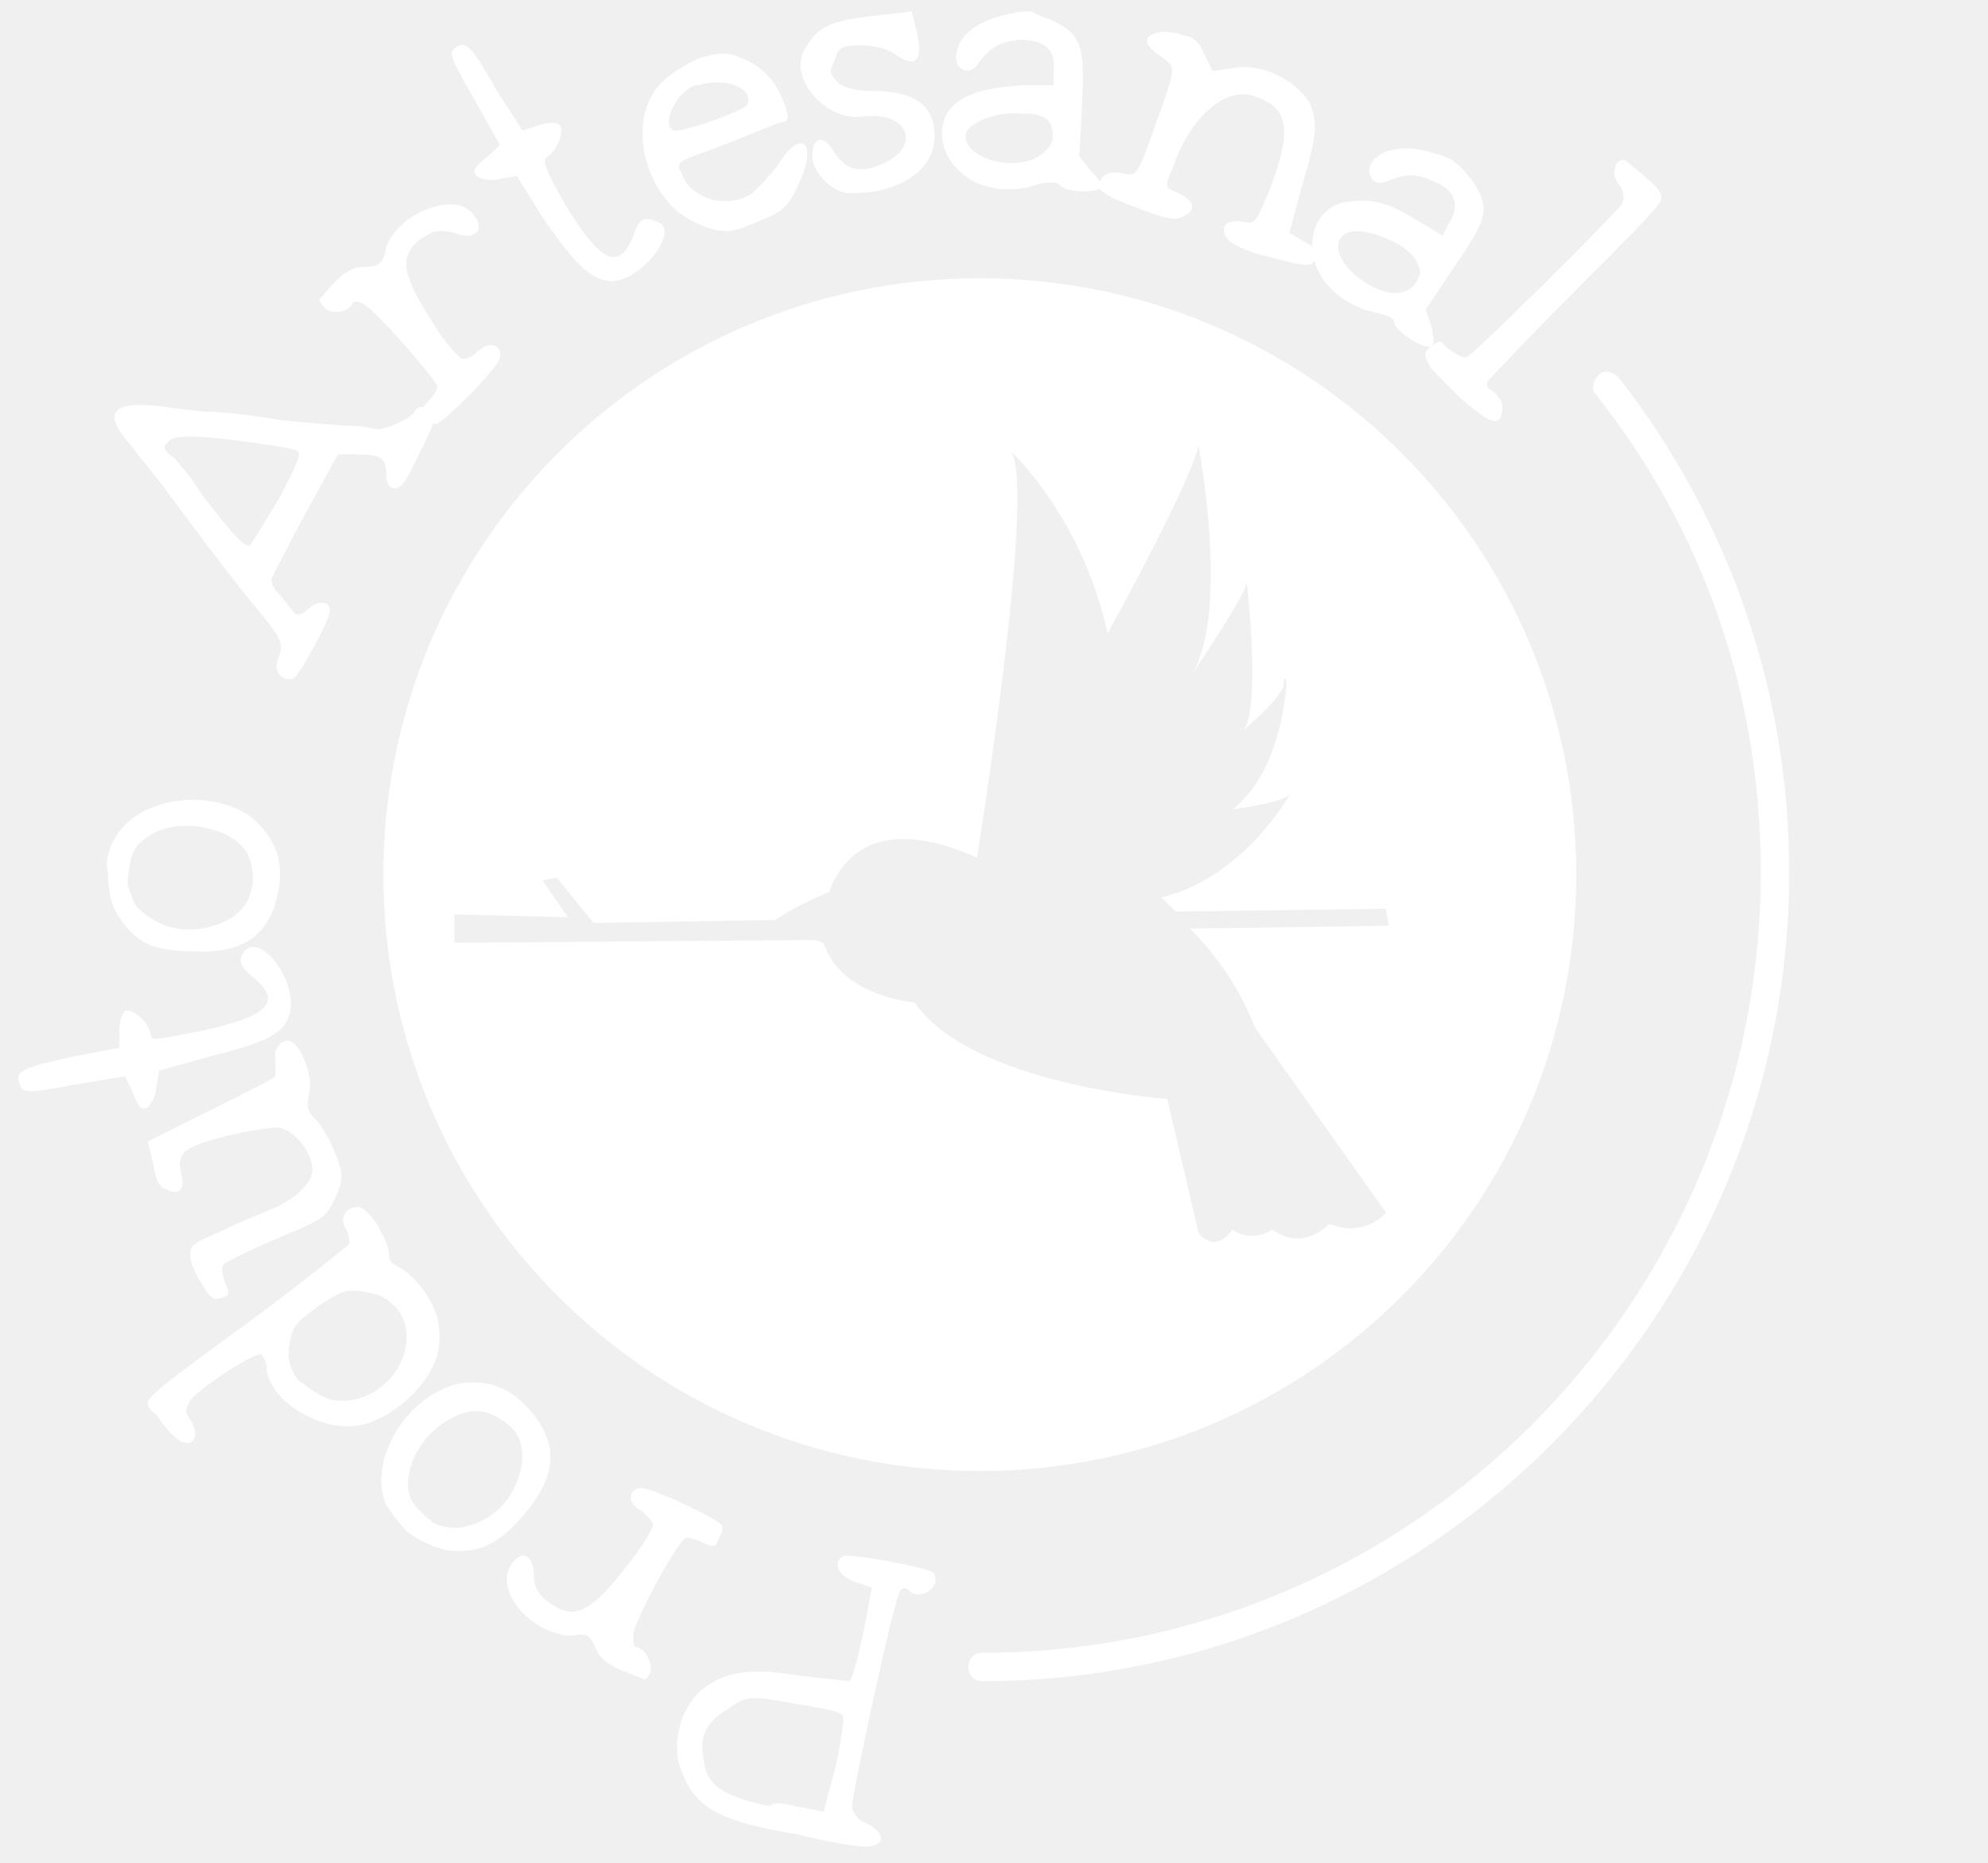
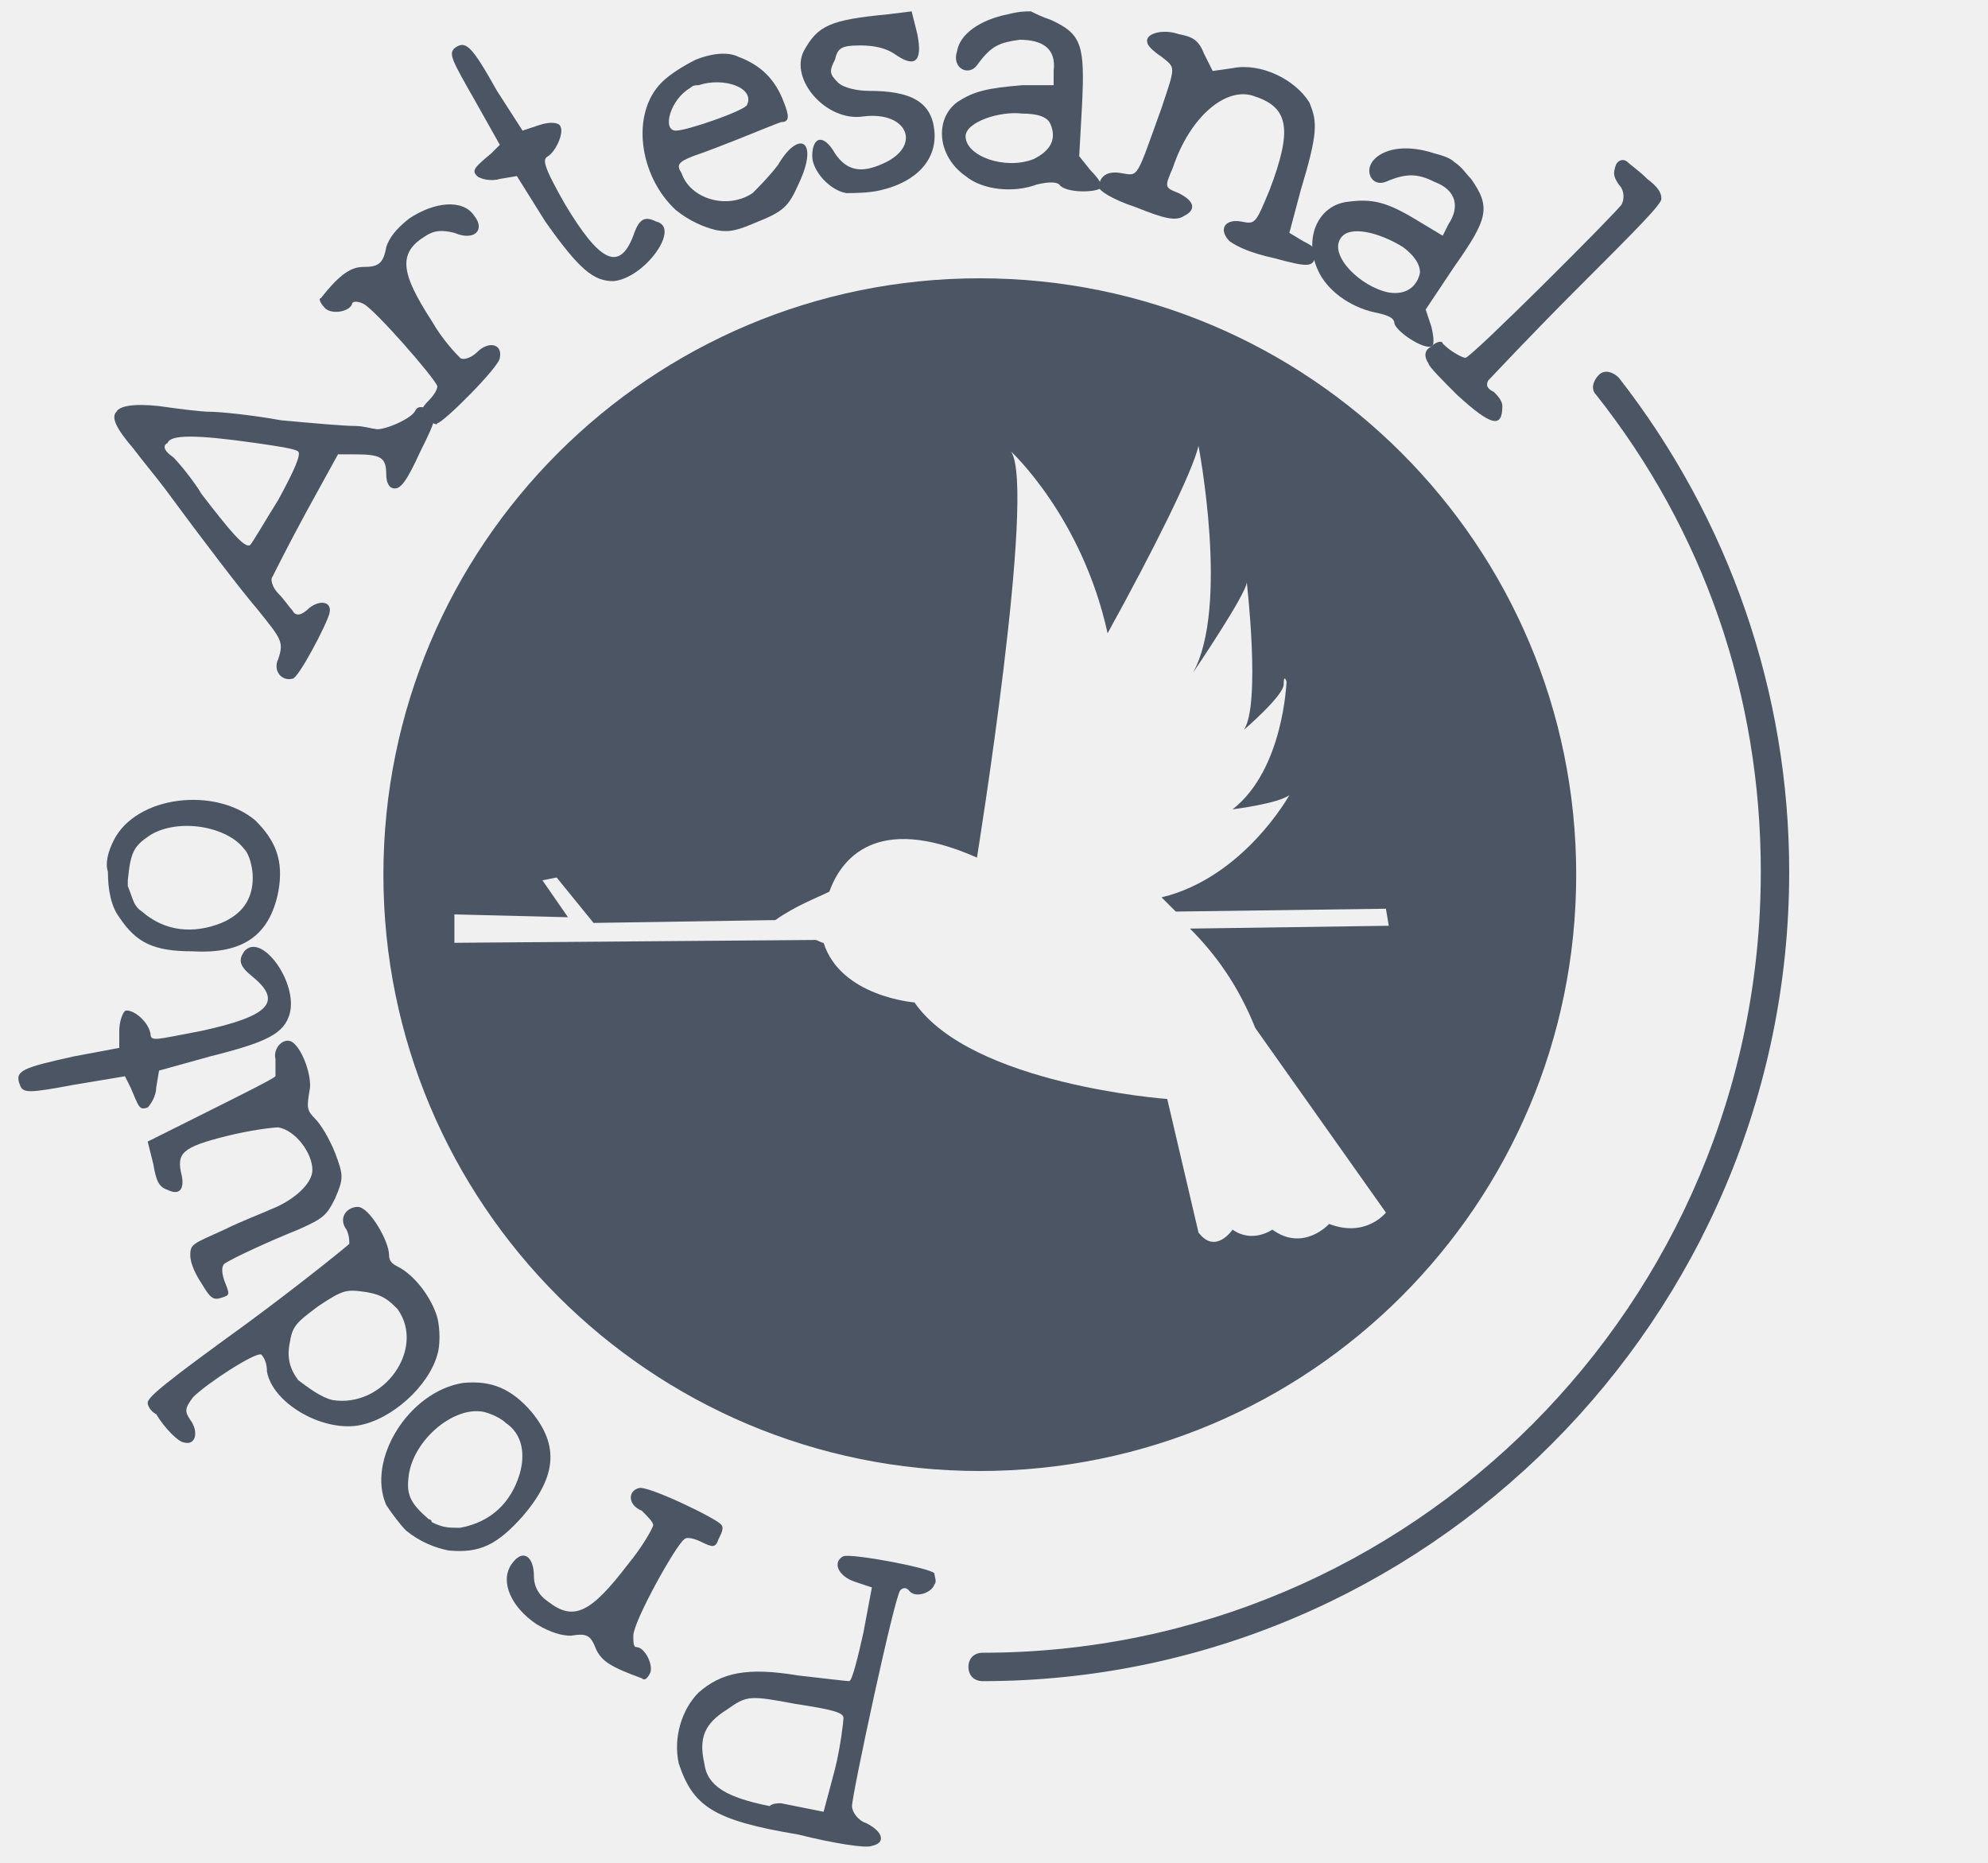
<svg xmlns="http://www.w3.org/2000/svg" version="1.1" id="Camada_1" x="0px" y="0px" viewBox="0 0 70 65.6" style="enable-background:new 0 0 70 65.6;" xml:space="preserve">
  <style type="text/css">
- 	.st0{fill:#FFFFFF;}
+ 	.st0{fill:#4B5563;}
</style>
  <g>
    <path class="st0" d="M23.9,62.1c-0.2-0.9,0.1-1.9,0.7-2.5c0.8-0.7,1.7-0.9,3.5-0.6c0.9,0.1,1.7,0.2,1.8,0.2c0.1,0,0.3-0.8,0.5-1.7   l0.3-1.6l-0.6-0.2c-0.6-0.2-0.8-0.7-0.4-0.9c0.3-0.1,3,0.4,3.2,0.6c0,0.1,0.1,0.3,0,0.4c-0.1,0.3-0.7,0.5-0.9,0.2   c-0.1-0.1-0.2-0.1-0.3,0c-0.2,0.2-1.7,7.2-1.7,7.6c0,0.2,0.2,0.5,0.5,0.6c0.6,0.3,0.7,0.7,0.2,0.8c-0.2,0.1-1.4-0.1-2.6-0.4   C25.1,64.1,24.4,63.6,23.9,62.1 M27.5,63.5l1.5,0.3l0.4-1.5c0.2-0.8,0.3-1.7,0.3-1.8c0-0.2-0.4-0.3-1.7-0.5   c-1.6-0.3-1.7-0.3-2.4,0.2c-0.8,0.5-1,1-0.8,1.9c0.1,0.8,0.8,1.2,2.3,1.5C27.2,63.5,27.4,63.5,27.5,63.5" />
    <path class="st0" d="M25.3,54.2c-0.1,0.3-0.2,0.3-0.6,0.1c-0.2-0.1-0.5-0.2-0.6-0.1c-0.3,0.2-1.8,2.9-1.8,3.4c0,0.2,0,0.4,0.1,0.4   c0.3,0,0.6,0.6,0.5,0.9c-0.1,0.2-0.2,0.3-0.3,0.2c-1.1-0.4-1.4-0.6-1.6-1c-0.2-0.5-0.3-0.6-0.9-0.5c-0.3,0-0.7-0.1-1.2-0.4   c-0.9-0.6-1.3-1.5-0.9-2.1s0.8-0.3,0.8,0.4c0,0.4,0.2,0.7,0.5,0.9c0.9,0.7,1.5,0.4,2.8-1.3c0.5-0.6,0.9-1.3,0.9-1.4   c0-0.1-0.2-0.3-0.4-0.5c-0.5-0.2-0.5-0.7-0.1-0.8c0.3-0.1,2.8,1.1,2.9,1.3C25.5,53.8,25.4,54,25.3,54.2" />
    <path class="st0" d="M13.6,53c-0.7-1.6,0.8-4,2.7-4.3c1-0.1,1.7,0.2,2.4,1c1,1.2,0.9,2.3-0.3,3.7c-0.9,1-1.5,1.3-2.6,1.2   c-0.5-0.1-1-0.3-1.5-0.7C14.1,53.7,13.8,53.3,13.6,53 M16.2,53.8c1.1-0.2,1.8-0.9,2.1-1.9c0.2-0.7,0.1-1.4-0.5-1.8   c-0.2-0.2-0.7-0.4-0.9-0.4c-1-0.1-2.3,1-2.5,2.2c-0.1,0.7,0,1,0.7,1.6c0.1,0,0.1,0.1,0.1,0.1C15.6,53.8,15.8,53.8,16.2,53.8" />
    <path class="st0" d="M5.2,49.4c0-0.2,0.6-0.7,3.5-2.8c1.9-1.4,3.5-2.7,3.6-2.8c0-0.1,0-0.3-0.1-0.5c-0.3-0.4,0-0.8,0.4-0.8   s1.1,1.2,1.1,1.7c0,0.2,0.1,0.3,0.3,0.4c0.6,0.3,1.2,1.1,1.4,1.8c0.1,0.4,0.1,1,0,1.3c-0.3,1.1-1.6,2.3-2.8,2.5   c-1.3,0.2-3-0.8-3.2-1.9c0-0.3-0.1-0.5-0.2-0.6c-0.2-0.1-1.9,1-2.4,1.5c-0.3,0.4-0.3,0.5-0.1,0.8c0.3,0.4,0.2,0.9-0.2,0.8   c-0.2,0-0.7-0.5-1-1C5.3,49.7,5.2,49.5,5.2,49.4 M11.7,49.3c1.8,0.3,3.3-1.8,2.3-3.2c-0.3-0.3-0.5-0.5-1.1-0.6   c-0.7-0.1-0.8-0.1-1.7,0.5c-0.8,0.6-0.9,0.7-1,1.3c-0.1,0.5,0,0.9,0.3,1.3C10.9,48.9,11.3,49.2,11.7,49.3" />
    <path class="st0" d="M11.1,39.4c0.2,0.2,0.5,0.7,0.7,1.2c0.3,0.8,0.3,0.9,0,1.6c-0.3,0.6-0.4,0.7-1.3,1.1c-1,0.4-2.3,1-2.6,1.2   c-0.1,0.1-0.1,0.3,0,0.6c0.2,0.5,0.2,0.5-0.1,0.6s-0.4,0-0.7-0.5c-0.2-0.3-0.4-0.7-0.4-1c0-0.4,0.1-0.4,1.2-0.9   c0.6-0.3,1.4-0.6,1.6-0.7c0.8-0.3,1.5-0.9,1.5-1.4c0-0.6-0.6-1.4-1.2-1.5c-0.2,0-1,0.1-1.8,0.3c-1.6,0.4-1.8,0.6-1.6,1.4   c0.1,0.5-0.1,0.7-0.5,0.5c-0.3-0.1-0.4-0.3-0.5-0.9c-0.1-0.4-0.2-0.8-0.2-0.8s1-0.5,2.2-1.1s2.2-1.1,2.3-1.2c0-0.1,0-0.3,0-0.6   c-0.1-0.4,0.3-0.8,0.6-0.6c0.4,0.3,0.7,1.3,0.6,1.7C10.8,39,10.8,39.1,11.1,39.4" />
    <path class="st0" d="M7.4,37.2l-1.8,0.5l-0.1,0.6c0,0.3-0.2,0.6-0.3,0.7c-0.3,0.1-0.3,0-0.6-0.7l-0.2-0.4l-1.8,0.3   c-1.6,0.3-1.8,0.3-1.9,0c-0.2-0.5,0.1-0.6,1.9-1l1.6-0.3v-0.6c0-0.3,0.1-0.6,0.2-0.7c0.2-0.1,0.8,0.3,0.9,0.8   c0,0.3,0.2,0.2,1.8-0.1c2.3-0.5,2.9-1,1.8-1.9c-0.5-0.4-0.5-0.6-0.3-0.9c0.6-0.7,1.9,1.1,1.6,2.2C10,36.4,9.4,36.7,7.4,37.2" />
    <path class="st0" d="M4,29.6c0.8-1.6,3.6-1.9,5-0.7c0.7,0.7,1,1.4,0.8,2.5c-0.3,1.5-1.2,2.2-3,2.1c-1.4,0-2-0.3-2.6-1.2   c-0.3-0.4-0.4-1-0.4-1.6C3.7,30.4,3.8,30,4,29.6 M5,32.1c0.8,0.7,1.8,0.8,2.8,0.4c0.7-0.3,1.1-0.8,1.1-1.6c0-0.3-0.1-0.8-0.3-1   c-0.6-0.8-2.3-1.1-3.3-0.5C4.7,29.8,4.6,30,4.5,31c0,0.1,0,0.1,0,0.2C4.7,31.7,4.7,31.9,5,32.1" />
-     <path class="st0" d="M5.6,14.3c0.7,0.1,1.5,0.2,1.8,0.2c0.3,0,1.4,0.1,2.5,0.3c1.1,0.1,2.2,0.2,2.6,0.2c0.3,0,0.6,0.1,0.7,0.1   c0.2,0.1,1.2-0.3,1.4-0.6c0.1-0.2,0.2-0.2,0.5-0.1c0.3,0.2,0.3,0.3-0.3,1.5c-0.5,1.1-0.7,1.3-0.9,1.3c-0.2,0-0.3-0.2-0.3-0.5   c0-0.6-0.2-0.7-1.1-0.7h-0.6l-1.1,2c-0.6,1.1-1.1,2.1-1.2,2.3c-0.1,0.1,0,0.4,0.2,0.6s0.4,0.5,0.5,0.6c0.1,0.2,0.3,0.2,0.6-0.1   c0.4-0.3,0.8-0.2,0.7,0.2c-0.1,0.4-1.1,2.3-1.3,2.3c-0.4,0.1-0.7-0.3-0.5-0.7c0.2-0.6,0.1-0.7-0.7-1.7c-0.6-0.7-1.9-2.4-3.3-4.3   c-0.3-0.4-0.8-1-1.1-1.4c-0.6-0.7-0.8-1.1-0.6-1.3C4.2,14.3,4.7,14.2,5.6,14.3 M6.1,16.1c0.2,0.2,0.7,0.8,1,1.3   c1,1.3,1.5,1.9,1.7,1.8c0.1-0.1,0.5-0.8,1-1.6c0.6-1.1,0.8-1.6,0.7-1.7c-0.1-0.1-0.8-0.2-1.5-0.3c-2.1-0.3-3-0.3-3.1,0   C5.7,15.7,5.8,15.9,6.1,16.1" />
+     <path class="st0" d="M5.6,14.3c0.7,0.1,1.5,0.2,1.8,0.2c0.3,0,1.4,0.1,2.5,0.3c1.1,0.1,2.2,0.2,2.6,0.2c0.3,0,0.6,0.1,0.7,0.1   c0.2,0.1,1.2-0.3,1.4-0.6c0.1-0.2,0.2-0.2,0.5-0.1c0.3,0.2,0.3,0.3-0.3,1.5c-0.5,1.1-0.7,1.3-0.9,1.3s-0.3-0.2-0.3-0.5   c0-0.6-0.2-0.7-1.1-0.7h-0.6l-1.1,2c-0.6,1.1-1.1,2.1-1.2,2.3c-0.1,0.1,0,0.4,0.2,0.6s0.4,0.5,0.5,0.6c0.1,0.2,0.3,0.2,0.6-0.1   c0.4-0.3,0.8-0.2,0.7,0.2c-0.1,0.4-1.1,2.3-1.3,2.3c-0.4,0.1-0.7-0.3-0.5-0.7c0.2-0.6,0.1-0.7-0.7-1.7c-0.6-0.7-1.9-2.4-3.3-4.3   c-0.3-0.4-0.8-1-1.1-1.4c-0.6-0.7-0.8-1.1-0.6-1.3C4.2,14.3,4.7,14.2,5.6,14.3 M6.1,16.1c0.2,0.2,0.7,0.8,1,1.3   c1,1.3,1.5,1.9,1.7,1.8c0.1-0.1,0.5-0.8,1-1.6c0.6-1.1,0.8-1.6,0.7-1.7c-0.1-0.1-0.8-0.2-1.5-0.3c-2.1-0.3-3-0.3-3.1,0   C5.7,15.7,5.8,15.9,6.1,16.1" />
    <path class="st0" d="M15,14.7c-0.2-0.2-0.2-0.3,0.1-0.6c0.2-0.2,0.3-0.4,0.3-0.5c-0.1-0.3-2.2-2.7-2.6-2.9c-0.2-0.1-0.4-0.1-0.4,0   c-0.1,0.3-0.8,0.4-1,0.1c-0.1-0.1-0.2-0.3-0.1-0.3c0.7-0.9,1.1-1.1,1.5-1.1c0.5,0,0.7-0.1,0.8-0.7c0.1-0.3,0.3-0.6,0.8-1   c0.9-0.6,1.9-0.7,2.3-0.1c0.4,0.5,0,0.9-0.7,0.6c-0.4-0.1-0.7-0.1-1,0.1c-1,0.6-0.9,1.3,0.2,3c0.4,0.7,0.9,1.2,1,1.3s0.4,0,0.6-0.2   c0.4-0.4,0.9-0.3,0.8,0.2c0,0.3-2,2.3-2.2,2.3C15.4,15,15.2,14.9,15,14.7" />
    <path class="st0" d="M19.2,7.8l-1-1.6l-0.6,0.1c-0.3,0.1-0.7,0-0.8-0.1c-0.2-0.2-0.1-0.3,0.5-0.8l0.3-0.3l-0.9-1.6   c-0.8-1.4-0.9-1.6-0.7-1.8c0.4-0.3,0.6-0.1,1.5,1.5l0.9,1.4L19,4.4c0.3-0.1,0.6-0.1,0.7,0c0.2,0.2-0.1,0.9-0.4,1.1   c-0.2,0.1-0.2,0.3,0.6,1.7c1.2,2,1.9,2.4,2.4,1.1c0.2-0.6,0.4-0.7,0.8-0.5c0.9,0.2-0.4,2-1.5,2.1C20.9,9.9,20.4,9.5,19.2,7.8" />
    <path class="st0" d="M26,2c0.8,0.3,1.3,0.8,1.6,1.6c0.2,0.5,0.2,0.7-0.1,0.7c-0.3,0.1-2.2,0.9-3.1,1.2c-0.5,0.2-0.6,0.3-0.4,0.6   c0.3,0.9,1.6,1.3,2.5,0.7c0.2-0.2,0.6-0.6,0.9-1c0.7-1.2,1.4-0.9,0.8,0.5c-0.4,0.9-0.5,1.1-1.5,1.5c-0.7,0.3-1,0.4-1.5,0.3   c-0.4-0.1-0.9-0.3-1.4-0.7c-1.3-1.2-1.6-3.4-0.5-4.5c0.3-0.3,0.8-0.6,1.2-0.8C25,1.9,25.6,1.8,26,2 M24.3,3.1   c-0.7,0.4-1,1.5-0.5,1.5c0.4,0,2.4-0.7,2.5-0.9c0.3-0.6-0.8-1-1.7-0.7C24.5,3,24.4,3,24.3,3.1" />
    <path class="st0" d="M28.6,5.5c0-0.7,0.4-0.8,0.8-0.1C29.8,6,30.3,6.1,31,5.8c1.5-0.6,1-1.9-0.6-1.7c-1.3,0.2-2.6-1.3-2.1-2.3   c0.5-0.9,0.9-1.1,3-1.3l0.8-0.1l0.2,0.8c0.2,1-0.1,1.2-0.8,0.7c-0.3-0.2-0.7-0.3-1.2-0.3c-0.7,0-0.8,0.1-0.9,0.5   c-0.2,0.4-0.2,0.5,0.1,0.8c0.2,0.2,0.7,0.3,1.1,0.3c1.5,0,2.2,0.4,2.3,1.4S32.3,6.4,31,6.7c-0.4,0.1-1,0.1-1.2,0.1   C29.2,6.7,28.6,6,28.6,5.5" />
    <path class="st0" d="M37,0.7c1.1,0.5,1.2,0.9,1.1,3L38,5.5L38.4,6c0.3,0.3,0.4,0.5,0.4,0.6c-0.2,0.2-1.3,0.2-1.5-0.1   c-0.1-0.1-0.4-0.1-0.8,0c-0.8,0.3-1.9,0.2-2.5-0.3c-1-0.7-1.1-2-0.3-2.6C34.3,3.2,34.8,3.1,36,3h1.1V2.5c0.1-0.8-0.4-1.1-1.2-1.1   c-0.7,0.1-1,0.2-1.5,0.9c-0.3,0.4-0.9,0.1-0.7-0.5c0.1-0.6,0.8-1.1,1.8-1.3c0.4-0.1,0.6-0.1,0.8-0.1C36.5,0.5,36.7,0.6,37,0.7    M34,4.8c0,0.7,1.4,1.2,2.4,0.8C37,5.3,37.2,4.9,37,4.4C36.9,4.1,36.5,4,36,4C35.2,3.9,34,4.3,34,4.8" />
    <path class="st0" d="M39.5,6.1c0.6,0.1,0.5,0.2,1.4-2.3c0.5-1.5,0.5-1.4,0-1.8c-0.3-0.2-0.5-0.4-0.5-0.5c-0.1-0.3,0.5-0.5,1.1-0.3   c0.5,0.1,0.7,0.2,0.9,0.7l0.3,0.6l0.7-0.1c1-0.2,2.2,0.4,2.7,1.2c0.3,0.7,0.3,1.1-0.3,3.1l-0.4,1.5l0.5,0.3   c0.4,0.2,0.5,0.3,0.4,0.6s-0.3,0.3-1.4,0c-0.9-0.2-1.3-0.4-1.6-0.6c-0.4-0.4-0.2-0.8,0.4-0.7c0.5,0.1,0.5,0.1,1-1.1   c0.8-2.1,0.7-2.9-0.5-3.3c-1-0.4-2.3,0.7-2.9,2.5C41,6.6,41,6.6,41.5,6.8c0.6,0.3,0.6,0.6,0.2,0.8C41.4,7.8,41,7.7,40,7.3   c-0.9-0.3-1.3-0.6-1.3-0.7C38.7,6.2,39,6,39.5,6.1" />
-     <path class="st0" d="M51.8,6.3c0.7,1,0.6,1.4-0.6,3.1l-1,1.5l0.2,0.6c0.1,0.4,0.1,0.7,0,0.7c-0.3,0.1-1.2-0.5-1.3-0.8   c0-0.2-0.2-0.3-0.7-0.4c-0.9-0.2-1.7-0.8-2-1.5c-0.5-1.1,0-2.3,1.1-2.4c0.8-0.1,1.3,0,2.3,0.6l1,0.6L51,7.9   c0.4-0.6,0.3-1.2-0.5-1.5c-0.6-0.3-1-0.3-1.7,0C48.3,6.6,48,6,48.4,5.6c0.4-0.4,1.2-0.5,2.1-0.2c0.4,0.1,0.6,0.2,0.7,0.3   C51.5,5.9,51.6,6.1,51.8,6.3 M47.2,8.4c-0.4,0.6,0.7,1.7,1.7,1.9c0.6,0.1,1-0.2,1.1-0.7c0-0.3-0.2-0.6-0.6-0.9   C48.6,8.2,47.5,7.9,47.2,8.4" />
+     <path class="st0" d="M51.8,6.3c0.7,1,0.6,1.4-0.6,3.1l-1,1.5l0.2,0.6c0.1,0.4,0.1,0.7,0,0.7c-0.3,0.1-1.2-0.5-1.3-0.8   c0-0.2-0.2-0.3-0.7-0.4c-0.9-0.2-1.7-0.8-2-1.5c-0.5-1.1,0-2.3,1.1-2.4c0.8-0.1,1.3,0,2.3,0.6l1,0.6L51,7.9   c0.4-0.6,0.3-1.2-0.5-1.5c-0.6-0.3-1-0.3-1.7,0C48.3,6.6,48,6,48.4,5.6s1.2-0.5,2.1-0.2c0.4,0.1,0.6,0.2,0.7,0.3   C51.5,5.9,51.6,6.1,51.8,6.3 M47.2,8.4c-0.4,0.6,0.7,1.7,1.7,1.9c0.6,0.1,1-0.2,1.1-0.7c0-0.3-0.2-0.6-0.6-0.9   C48.6,8.2,47.5,7.9,47.2,8.4" />
    <path class="st0" d="M50.4,12.2c0.2-0.2,0.4-0.2,0.4-0.1c0.3,0.3,0.7,0.5,0.8,0.5c0.2,0,5.3-5.1,5.5-5.4C57.2,7,57.2,6.7,57,6.5   c-0.2-0.3-0.2-0.4-0.1-0.7c0.1-0.2,0.3-0.2,0.4-0.1C57.4,5.8,57.7,6,58,6.3c0.4,0.3,0.5,0.5,0.5,0.7s-0.9,1.1-3,3.2   c-1.6,1.6-3,3.1-3.1,3.2c-0.1,0.2,0,0.3,0.2,0.4c0.1,0.1,0.3,0.3,0.3,0.5c0,0.8-0.4,0.7-1.6-0.4c-0.5-0.5-1-1-1-1.1   C50.1,12.5,50.2,12.3,50.4,12.2" />
    <path class="st0" d="M34.6,59.2c-0.3,0-0.5-0.2-0.5-0.5s0.2-0.5,0.5-0.5C49.7,58.2,62,45.9,62,30.7c0-6.2-2-12-5.8-16.8   c-0.2-0.2-0.1-0.5,0.1-0.7c0.2-0.2,0.5-0.1,0.7,0.1c3.9,5,6,11.1,6,17.4C63,46.4,50.2,59.2,34.6,59.2" />
-     <path class="st0" d="M34.5,9.8c-11.6,0-21,9.4-21,21s9.4,21,21,21s21-9.4,21-21S46.1,9.8,34.5,9.8 M44.2,36.2l4.6,6.5   c0,0-0.7,0.9-2,0.4c0,0-0.9,1-2,0.2c0,0-0.7,0.5-1.4,0c0,0-0.6,0.9-1.2,0.1l-1.1-4.7c0,0-6.9-0.5-8.9-3.4c0,0-2.6-0.2-3.2-2.1   c-0.1,0-0.2-0.1-0.3-0.1L16,33.2l0-1l4,0.1L19.1,31l0.5-0.1l1.3,1.6l6.4-0.1c0.7-0.5,1.5-0.8,1.9-1c0.4-1.1,1.6-2.8,5.2-1.2   c0,0,2.1-13,1.2-14.3c0,0,2.5,2.3,3.4,6.4c1.6-2.9,3-5.7,3.2-6.6c0,0,1.1,5.7-0.2,8c0,0,1.9-2.8,1.9-3.2c0,0,0.5,4.3-0.1,5.2   c0,0,1.4-1.2,1.4-1.6s0.1-0.1,0.1-0.1s-0.1,3.1-1.9,4.5c0,0,1.6-0.2,2-0.5c0,0-1.6,2.9-4.5,3.6c0,0,0.2,0.2,0.5,0.5l7.4-0.1   l0.1,0.6l-7,0.1C42.8,33.6,43.6,34.7,44.2,36.2" />
+     <path class="st0" d="M34.5,9.8c-11.6,0-21,9.4-21,21s9.4,21,21,21s21-9.4,21-21S46.1,9.8,34.5,9.8 M44.2,36.2l4.6,6.5   c0,0-0.7,0.9-2,0.4c0,0-0.9,1-2,0.2c0,0-0.7,0.5-1.4,0c0,0-0.6,0.9-1.2,0.1l-1.1-4.7c0,0-6.9-0.5-8.9-3.4c0,0-2.6-0.2-3.2-2.1   c-0.1,0-0.2-0.1-0.3-0.1L16,33.2v-1l4,0.1L19.1,31l0.5-0.1l1.3,1.6l6.4-0.1c0.7-0.5,1.5-0.8,1.9-1c0.4-1.1,1.6-2.8,5.2-1.2   c0,0,2.1-13,1.2-14.3c0,0,2.5,2.3,3.4,6.4c1.6-2.9,3-5.7,3.2-6.6c0,0,1.1,5.7-0.2,8c0,0,1.9-2.8,1.9-3.2c0,0,0.5,4.3-0.1,5.2   c0,0,1.4-1.2,1.4-1.6s0.1-0.1,0.1-0.1s-0.1,3.1-1.9,4.5c0,0,1.6-0.2,2-0.5c0,0-1.6,2.9-4.5,3.6c0,0,0.2,0.2,0.5,0.5l7.4-0.1   l0.1,0.6l-7,0.1C42.8,33.6,43.6,34.7,44.2,36.2" />
  </g>
</svg>
